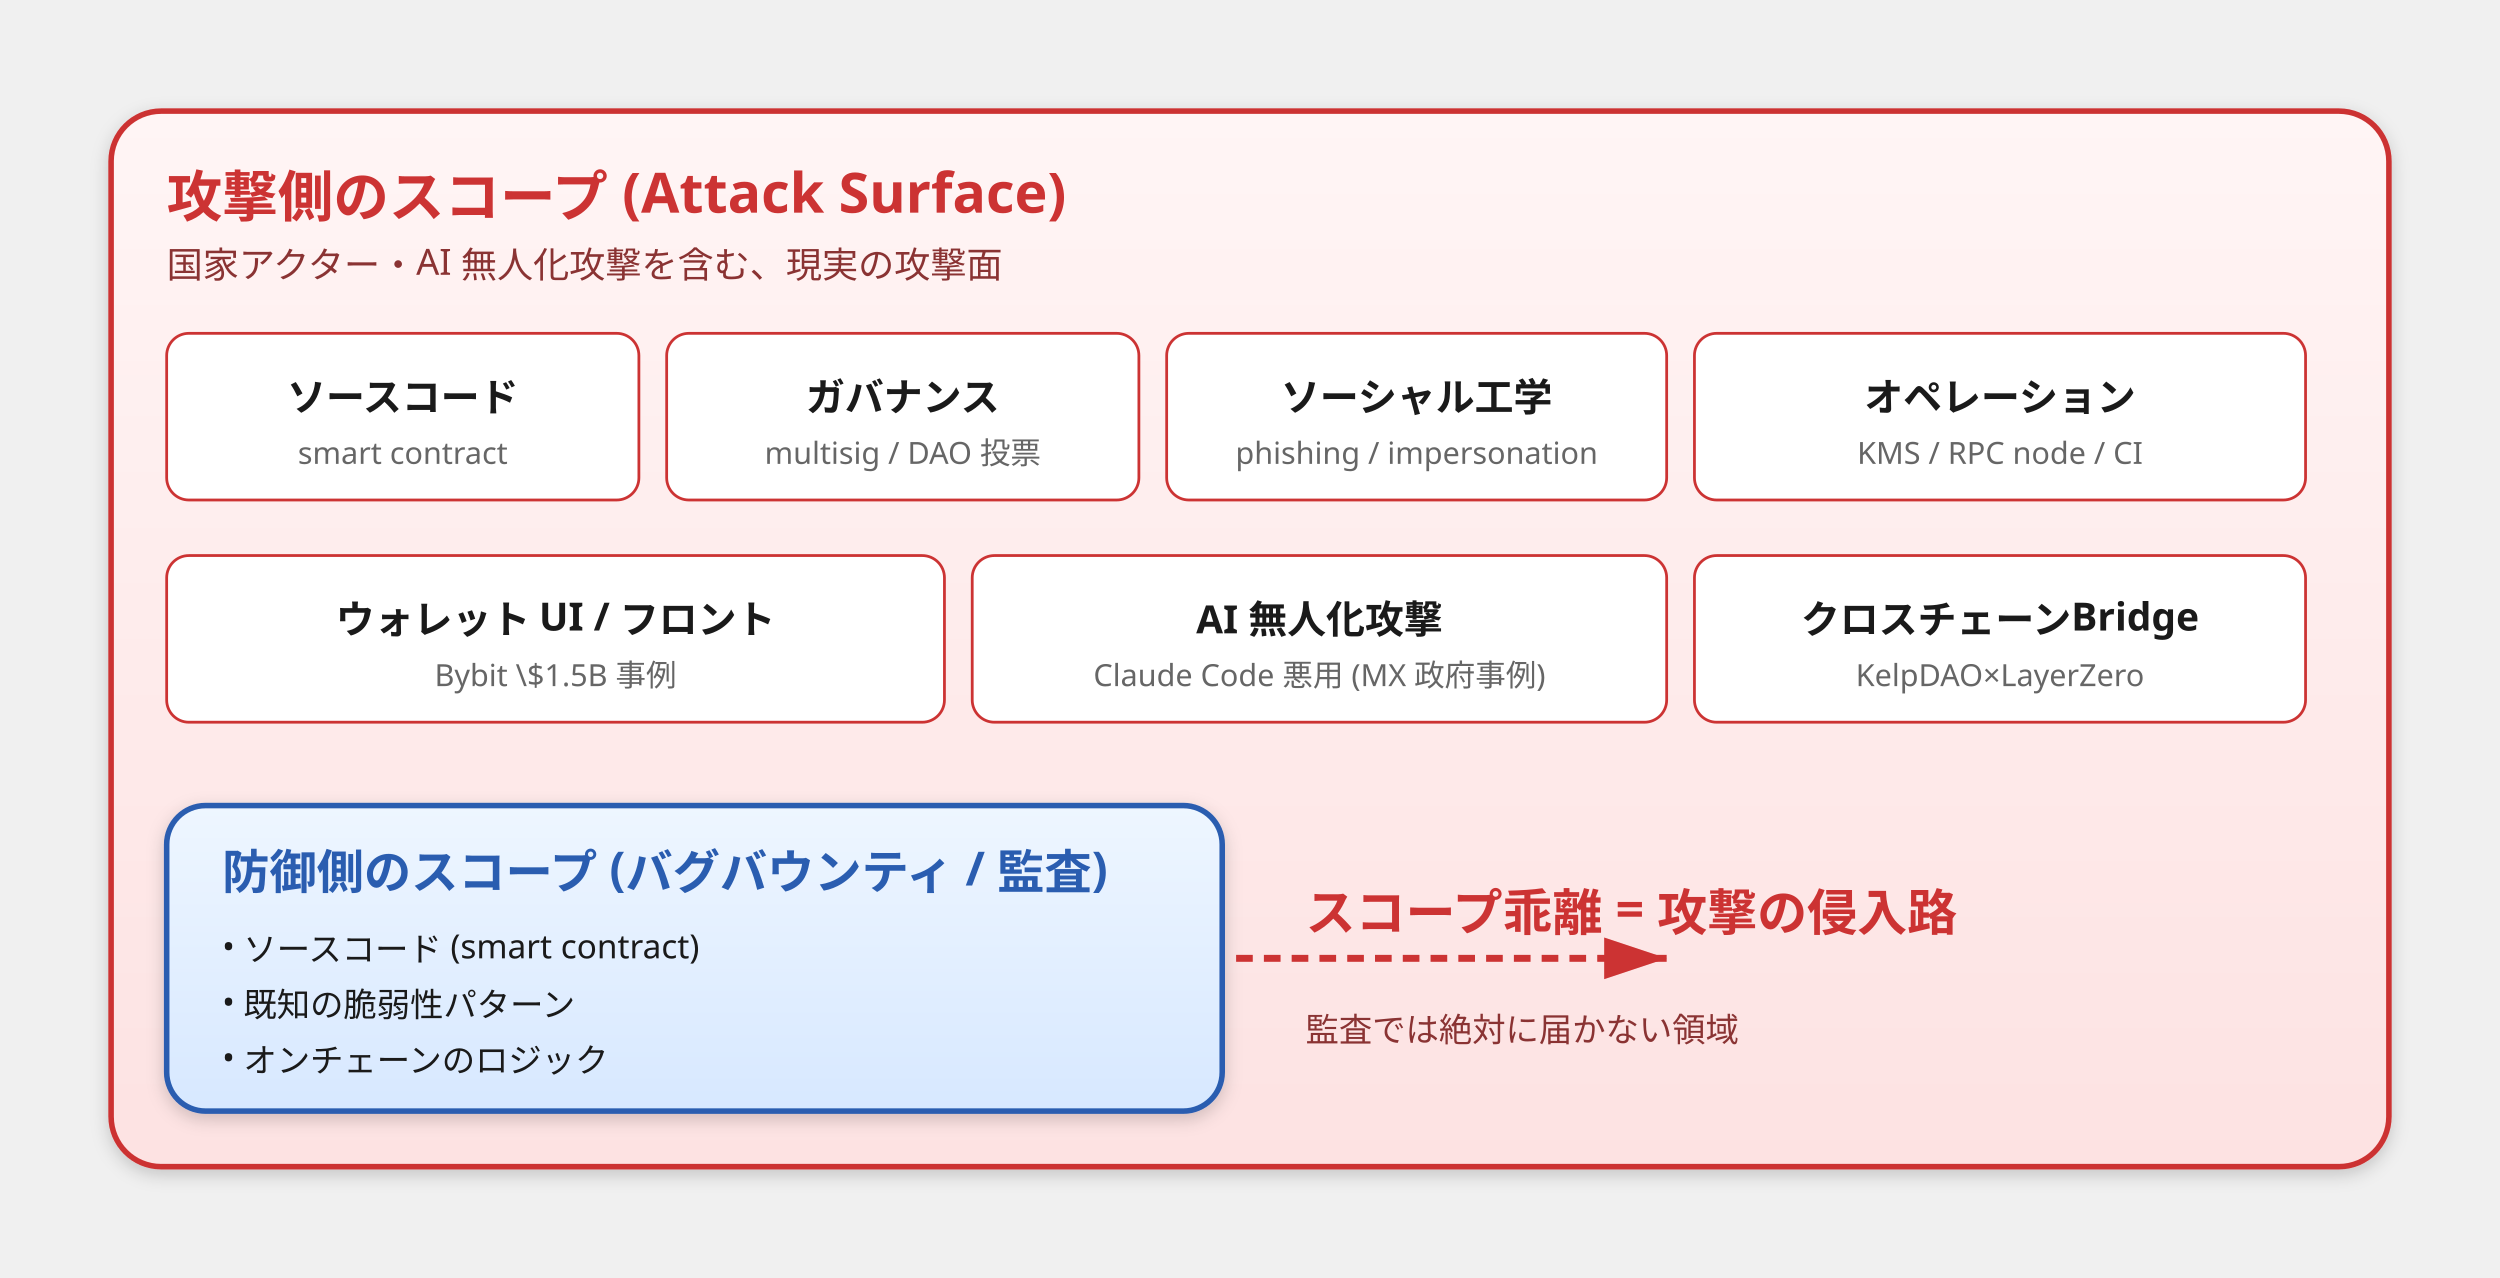
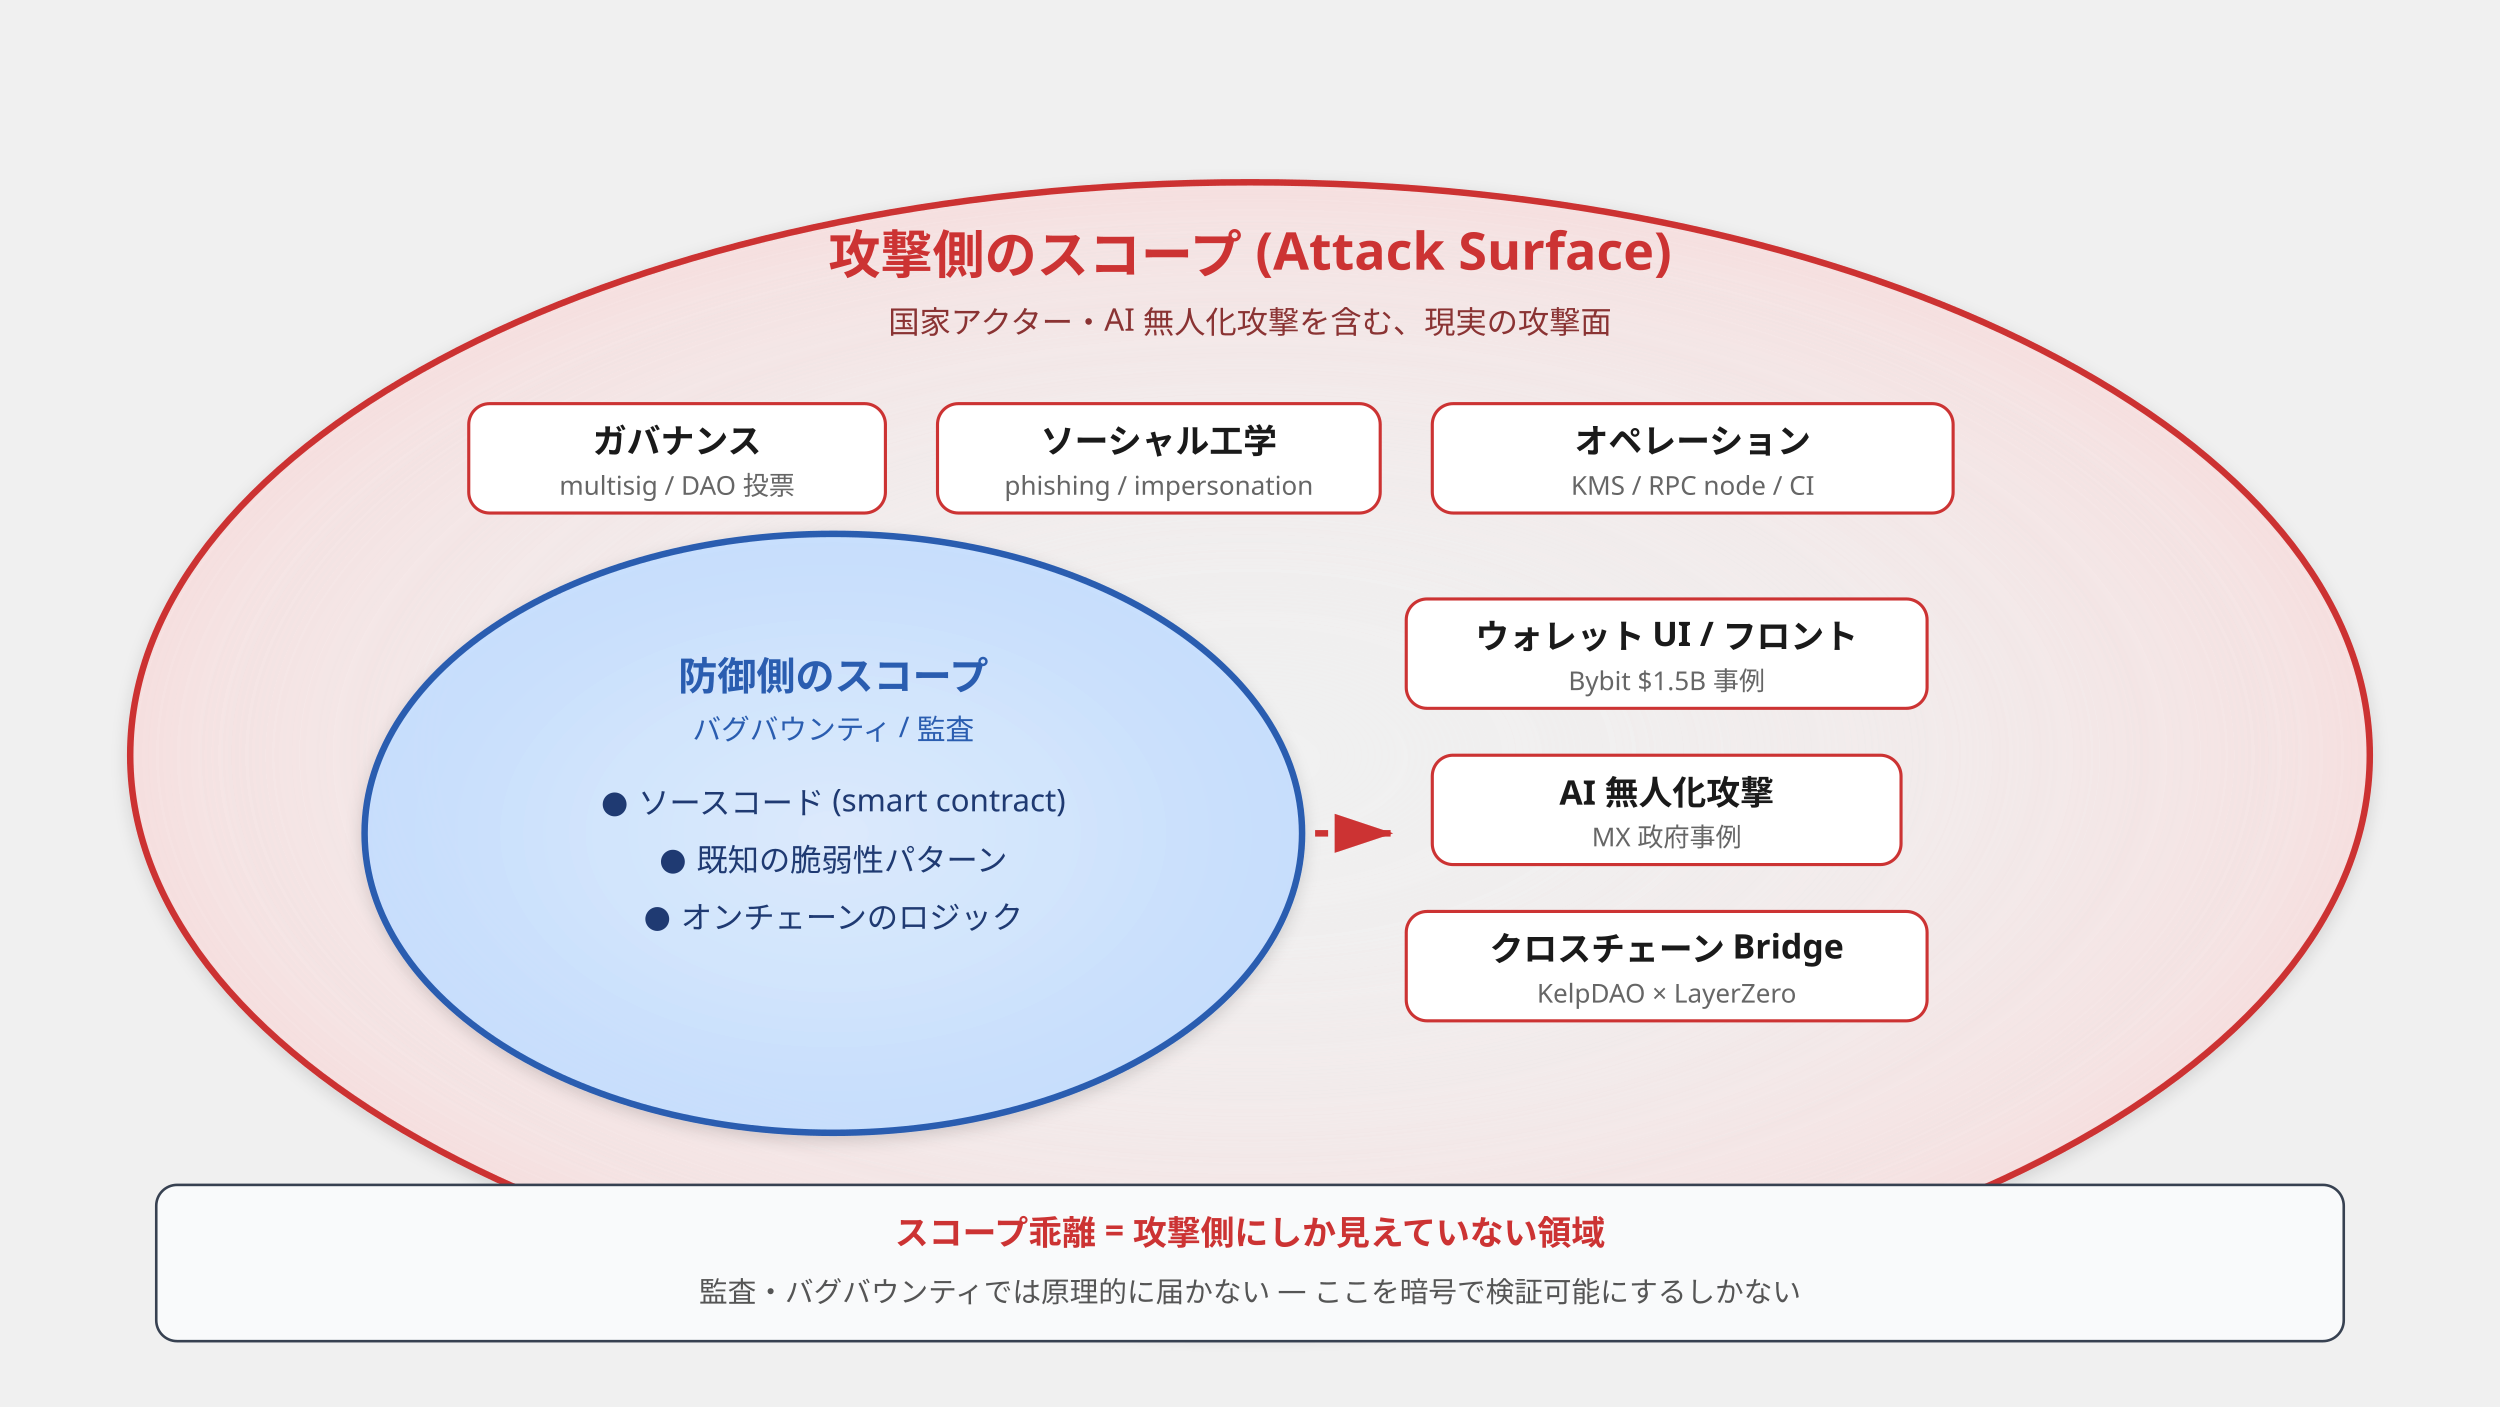
- <svg xmlns="http://www.w3.org/2000/svg" viewBox="0 0 900 460" font-family="Noto Sans JP, sans-serif">
+ <svg xmlns="http://www.w3.org/2000/svg" viewBox="0 0 960 540" font-family="Noto Sans JP, sans-serif">
  <defs>
-     <linearGradient id="atkG" x1="0" y1="0" x2="0" y2="1">
-       <stop offset="0" stop-color="#fff5f5" />
-       <stop offset="1" stop-color="#fde2e2" />
-     </linearGradient>
-     <linearGradient id="defG" x1="0" y1="0" x2="0" y2="1">
-       <stop offset="0" stop-color="#eef6ff" />
-       <stop offset="1" stop-color="#d7e8ff" />
-     </linearGradient>
-     <filter id="shadow" x="-10%" y="-10%" width="120%" height="120%">
-       <feDropShadow dx="0" dy="2" stdDeviation="3" flood-opacity="0.18" />
+     <radialGradient id="atkBG" cx="50%" cy="50%" r="65%">
+       <stop offset="0%" stop-color="#fff" stop-opacity="0" />
+       <stop offset="70%" stop-color="#fee2e2" stop-opacity="0.6" />
+       <stop offset="100%" stop-color="#fecaca" stop-opacity="0.85" />
+     </radialGradient>
+     <radialGradient id="defBG" cx="50%" cy="50%" r="65%">
+       <stop offset="0%" stop-color="#dbeafe" stop-opacity="0.95" />
+       <stop offset="100%" stop-color="#bfdbfe" stop-opacity="0.95" />
+     </radialGradient>
+     <filter id="dropsoft" x="-10%" y="-10%" width="120%" height="120%">
+       <feDropShadow dx="0" dy="2" stdDeviation="3" flood-opacity="0.15" />
    </filter>
+     <marker id="redArrow" markerWidth="10" markerHeight="10" refX="9" refY="3" orient="auto">
+       <path d="M0,0 L0,6 L9,3 z" fill="#cc3333" />
+     </marker>
  </defs>
-   <rect x="40" y="40" width="820" height="380" rx="18" fill="url(#atkG)" stroke="#cc3333" stroke-width="2" filter="url(#shadow)" />
-   <text x="60" y="78" font-size="20" font-weight="700" fill="#cc3333">攻撃側のスコープ (Attack Surface)</text>
-   <text x="60" y="100" font-size="13" fill="#8a3333">国家アクター・AI 無人化攻撃を含む、現実の攻撃面</text>
-   <g font-size="14" fill="#1a1a1a">
-     <rect x="60" y="120" width="170" height="60" rx="8" fill="#ffffff" stroke="#cc3333" />
-     <text x="145" y="148" text-anchor="middle" font-weight="600">ソースコード</text>
-     <text x="145" y="167" text-anchor="middle" font-size="11" fill="#666">smart contract</text>
-     <rect x="240" y="120" width="170" height="60" rx="8" fill="#ffffff" stroke="#cc3333" />
-     <text x="325" y="148" text-anchor="middle" font-weight="600">ガバナンス</text>
-     <text x="325" y="167" text-anchor="middle" font-size="11" fill="#666">multisig / DAO 投票</text>
-     <rect x="420" y="120" width="180" height="60" rx="8" fill="#ffffff" stroke="#cc3333" />
-     <text x="510" y="148" text-anchor="middle" font-weight="600">ソーシャル工学</text>
-     <text x="510" y="167" text-anchor="middle" font-size="11" fill="#666">phishing / impersonation</text>
-     <rect x="610" y="120" width="220" height="60" rx="8" fill="#ffffff" stroke="#cc3333" />
-     <text x="720" y="148" text-anchor="middle" font-weight="600">オペレーション</text>
-     <text x="720" y="167" text-anchor="middle" font-size="11" fill="#666">KMS / RPC node / CI</text>
-     <rect x="60" y="200" width="280" height="60" rx="8" fill="#ffffff" stroke="#cc3333" />
-     <text x="200" y="228" text-anchor="middle" font-weight="600">ウォレット UI / フロント</text>
-     <text x="200" y="247" text-anchor="middle" font-size="11" fill="#666">Bybit \$1.5B 事例</text>
-     <rect x="350" y="200" width="250" height="60" rx="8" fill="#ffffff" stroke="#cc3333" />
-     <text x="475" y="228" text-anchor="middle" font-weight="600">AI 無人化攻撃</text>
-     <text x="475" y="247" text-anchor="middle" font-size="11" fill="#666">Claude Code 悪用 (MX 政府事例)</text>
-     <rect x="610" y="200" width="220" height="60" rx="8" fill="#ffffff" stroke="#cc3333" />
-     <text x="720" y="228" text-anchor="middle" font-weight="600">クロスチェーンBridge</text>
-     <text x="720" y="247" text-anchor="middle" font-size="11" fill="#666">KelpDAO×LayerZero</text>
+   <ellipse cx="480" cy="290" rx="430" ry="220" fill="url(#atkBG)" stroke="#cc3333" stroke-width="2.5" filter="url(#dropsoft)" />
+   <text x="480" y="105" text-anchor="middle" font-size="20" font-weight="700" fill="#cc3333">攻撃側のスコープ (Attack Surface)</text>
+   <text x="480" y="128" text-anchor="middle" font-size="12" fill="#8a3333">国家アクター・AI 無人化攻撃を含む、現実の攻撃面</text>
+   <ellipse cx="320" cy="320" rx="180" ry="115" fill="url(#defBG)" stroke="#2a5db0" stroke-width="2.5" filter="url(#dropsoft)" />
+   <text x="320" y="265" text-anchor="middle" font-size="15" font-weight="700" fill="#2a5db0">防御側のスコープ</text>
+   <text x="320" y="284" text-anchor="middle" font-size="11" fill="#2a5db0">バグバウンティ / 監査</text>
+   <g font-size="12" fill="#1f3a72">
+     <text x="320" y="312" text-anchor="middle">● ソースコード (smart contract)</text>
+     <text x="320" y="334" text-anchor="middle">● 既知の脆弱性パターン</text>
+     <text x="320" y="356" text-anchor="middle">● オンチェーンのロジック</text>
  </g>
-   <rect x="60" y="290" width="380" height="110" rx="14" fill="url(#defG)" stroke="#2a5db0" stroke-width="2" filter="url(#shadow)" />
-   <text x="80" y="320" font-size="17" font-weight="700" fill="#2a5db0">防御側のスコープ (バグバウンティ / 監査)</text>
  <g font-size="12" fill="#1a1a1a">
-     <text x="80" y="345">• ソースコード (smart contract)</text>
-     <text x="80" y="365">• 既知の脆弱性パターン</text>
-     <text x="80" y="385">• オンチェーンのロジック</text>
+     <g>
+       <rect x="180" y="155" width="160" height="42" rx="8" fill="#ffffff" stroke="#cc3333" stroke-width="1.2" />
+       <text x="260" y="174" text-anchor="middle" font-size="13" font-weight="600">ガバナンス</text>
+       <text x="260" y="190" text-anchor="middle" font-size="10" fill="#666">multisig / DAO 投票</text>
+     </g>
+     <g>
+       <rect x="360" y="155" width="170" height="42" rx="8" fill="#ffffff" stroke="#cc3333" stroke-width="1.2" />
+       <text x="445" y="174" text-anchor="middle" font-size="13" font-weight="600">ソーシャル工学</text>
+       <text x="445" y="190" text-anchor="middle" font-size="10" fill="#666">phishing / impersonation</text>
+     </g>
+     <g>
+       <rect x="550" y="155" width="200" height="42" rx="8" fill="#ffffff" stroke="#cc3333" stroke-width="1.2" />
+       <text x="650" y="174" text-anchor="middle" font-size="13" font-weight="600">オペレーション</text>
+       <text x="650" y="190" text-anchor="middle" font-size="10" fill="#666">KMS / RPC node / CI</text>
+     </g>
+     <g>
+       <rect x="540" y="230" width="200" height="42" rx="8" fill="#ffffff" stroke="#cc3333" stroke-width="1.2" />
+       <text x="640" y="249" text-anchor="middle" font-size="13" font-weight="600">ウォレット UI / フロント</text>
+       <text x="640" y="265" text-anchor="middle" font-size="10" fill="#666">Bybit $1.5B 事例</text>
+     </g>
+     <g>
+       <rect x="550" y="290" width="180" height="42" rx="8" fill="#ffffff" stroke="#cc3333" stroke-width="1.2" />
+       <text x="640" y="309" text-anchor="middle" font-size="13" font-weight="600">AI 無人化攻撃</text>
+       <text x="640" y="325" text-anchor="middle" font-size="10" fill="#666">MX 政府事例</text>
+     </g>
+     <g>
+       <rect x="540" y="350" width="200" height="42" rx="8" fill="#ffffff" stroke="#cc3333" stroke-width="1.2" />
+       <text x="640" y="369" text-anchor="middle" font-size="13" font-weight="600">クロスチェーン Bridge</text>
+       <text x="640" y="385" text-anchor="middle" font-size="10" fill="#666">KelpDAO × LayerZero</text>
+     </g>
  </g>
  <g>
-     <line x1="445" y1="345" x2="600" y2="345" stroke="#cc3333" stroke-width="2.5" stroke-dasharray="6 4" marker-end="url(#arrow)" />
-     <defs>
-       <marker id="arrow" markerWidth="10" markerHeight="10" refX="9" refY="3" orient="auto">
-         <path d="M0,0 L0,6 L9,3 z" fill="#cc3333" />
-       </marker>
-     </defs>
-     <text x="470" y="335" font-size="18" font-weight="700" fill="#cc3333">スコープ乖離 = 攻撃の侵入路</text>
-     <text x="470" y="375" font-size="12" fill="#8a3333">監査では絶対に届かない領域</text>
+     <line x1="505" y1="320" x2="535" y2="320" stroke="#cc3333" stroke-width="2.5" stroke-dasharray="5 3" marker-end="url(#redArrow)" />
  </g>
+   <rect x="60" y="455" width="840" height="60" rx="8" fill="#f9fafb" stroke="#374151" stroke-width="1" />
+   <text x="480" y="478" text-anchor="middle" font-size="13" font-weight="700" fill="#cc3333">スコープ乖離 = 攻撃側にしか見えていない領域</text>
+   <text x="480" y="500" text-anchor="middle" font-size="11" fill="#555">監査・バグバウンティでは原理的に届かない — ここを暗号で検証可能にするしかない</text>
</svg>
